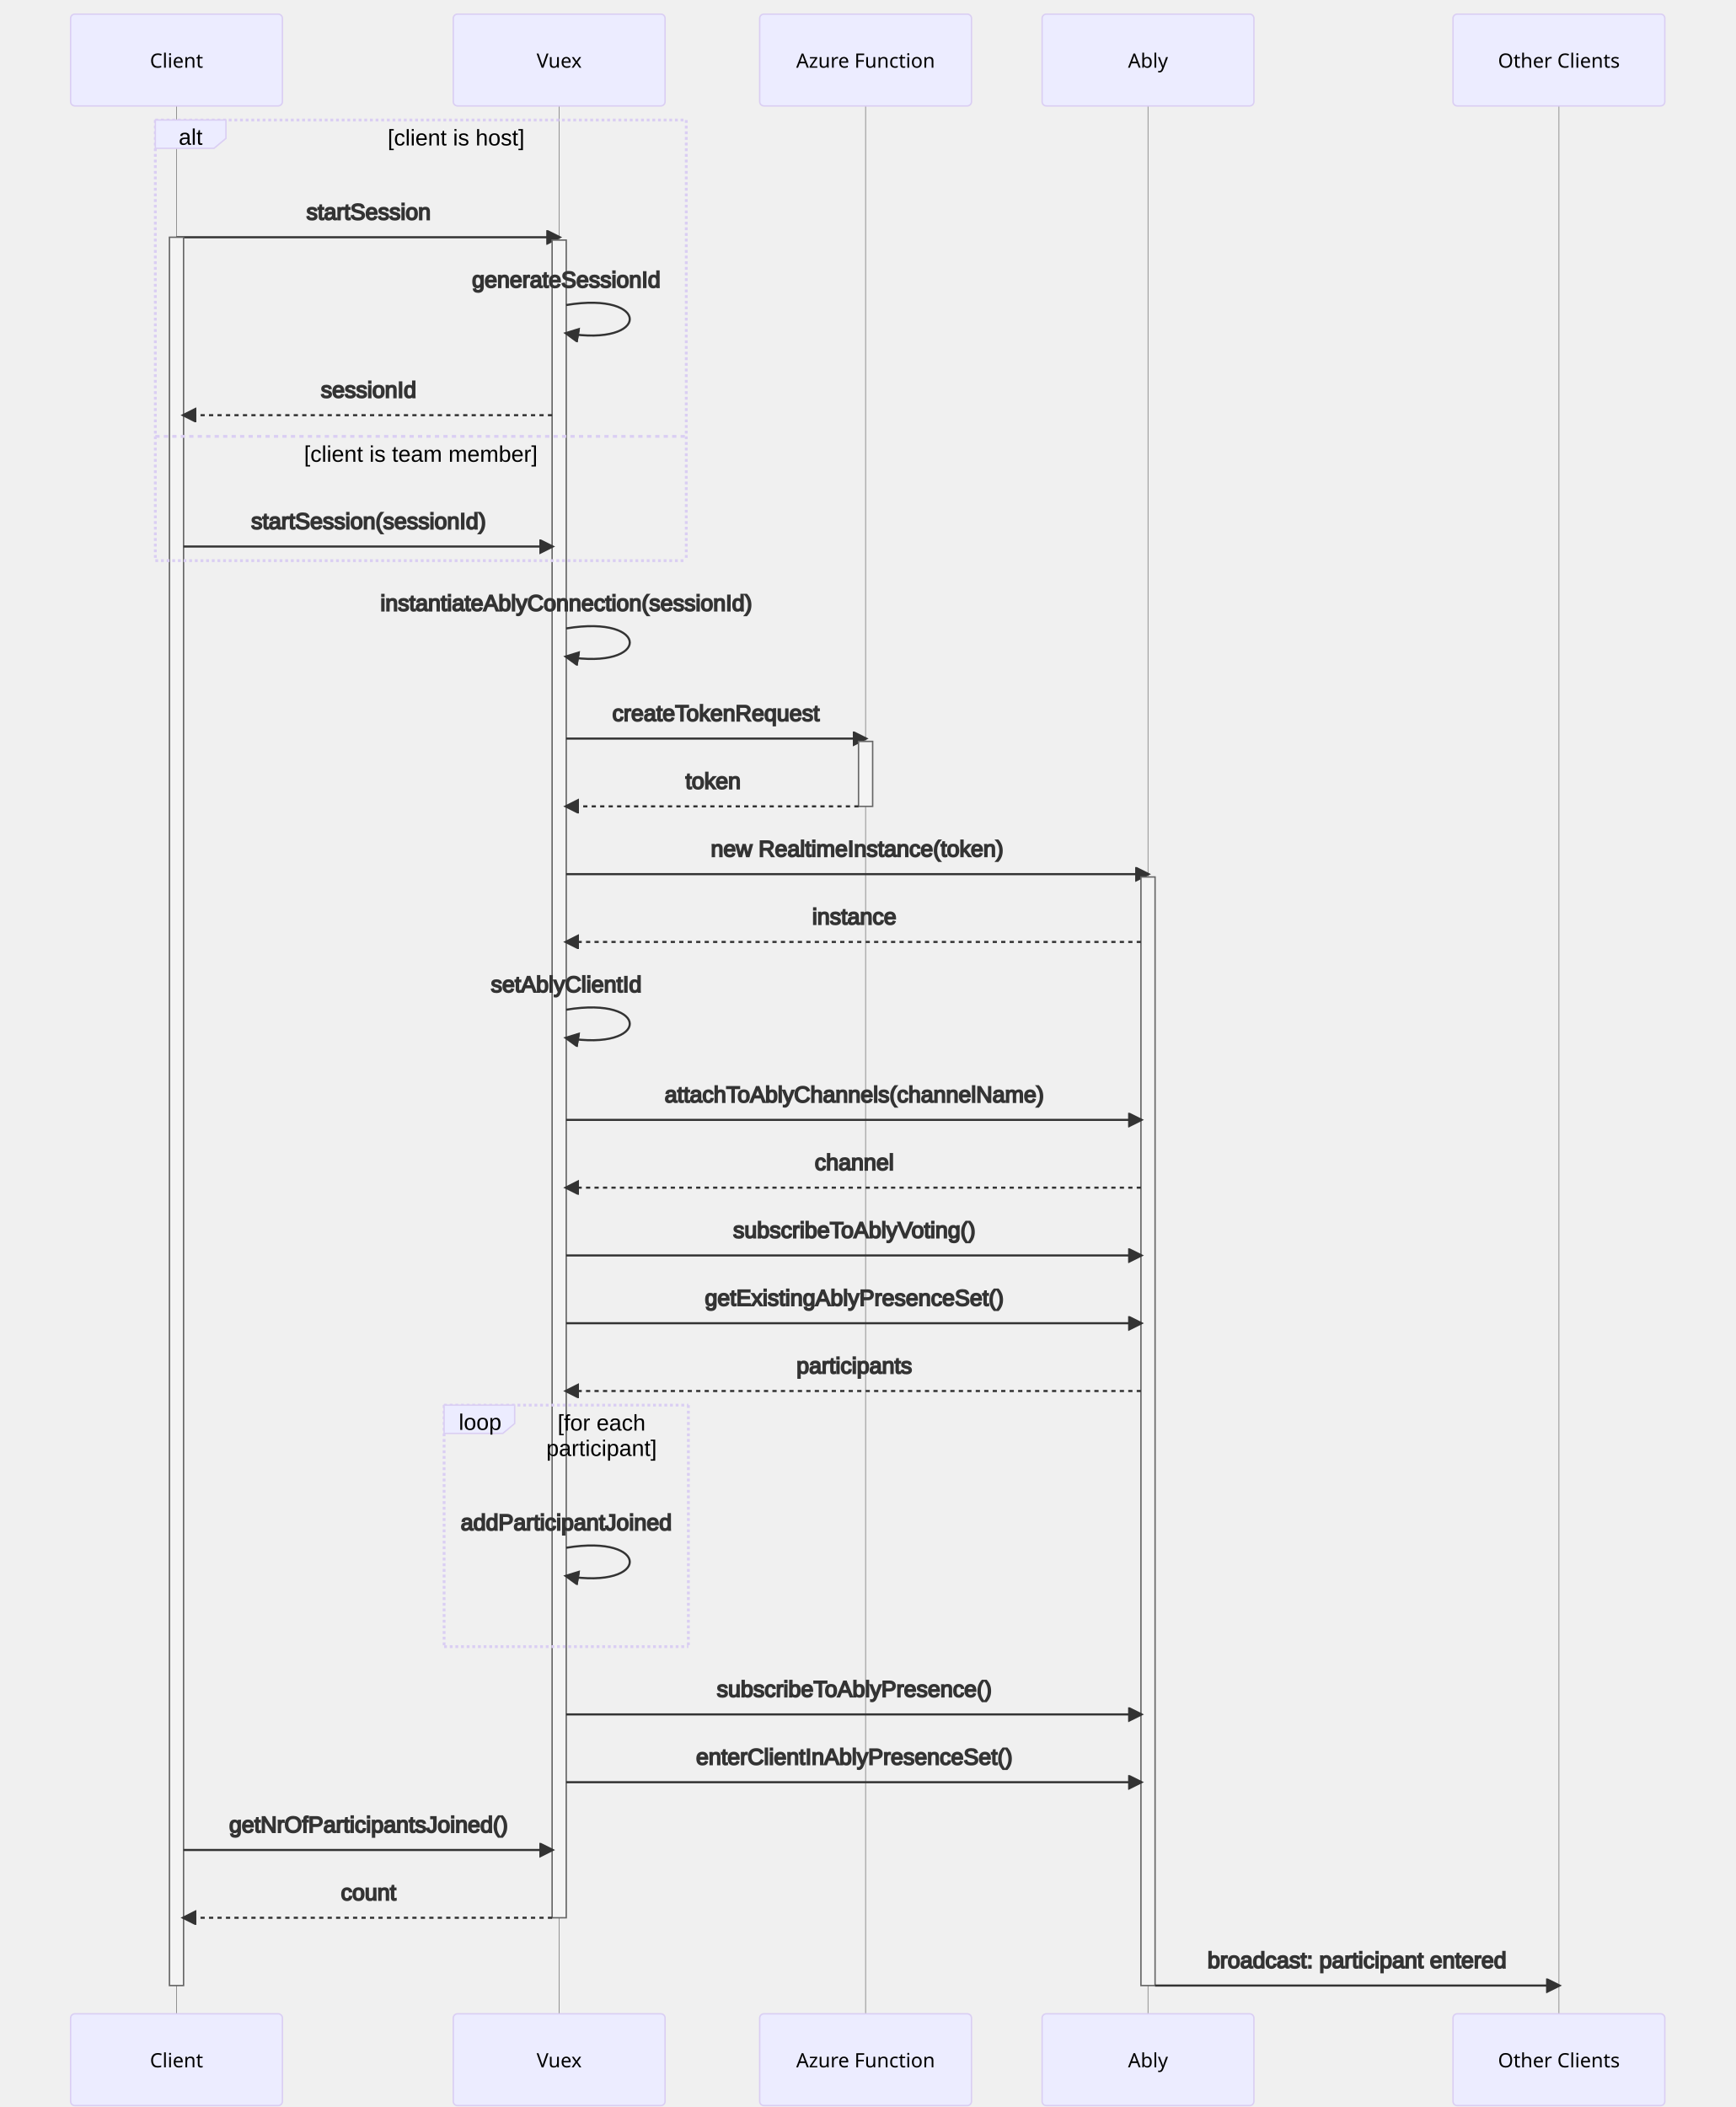
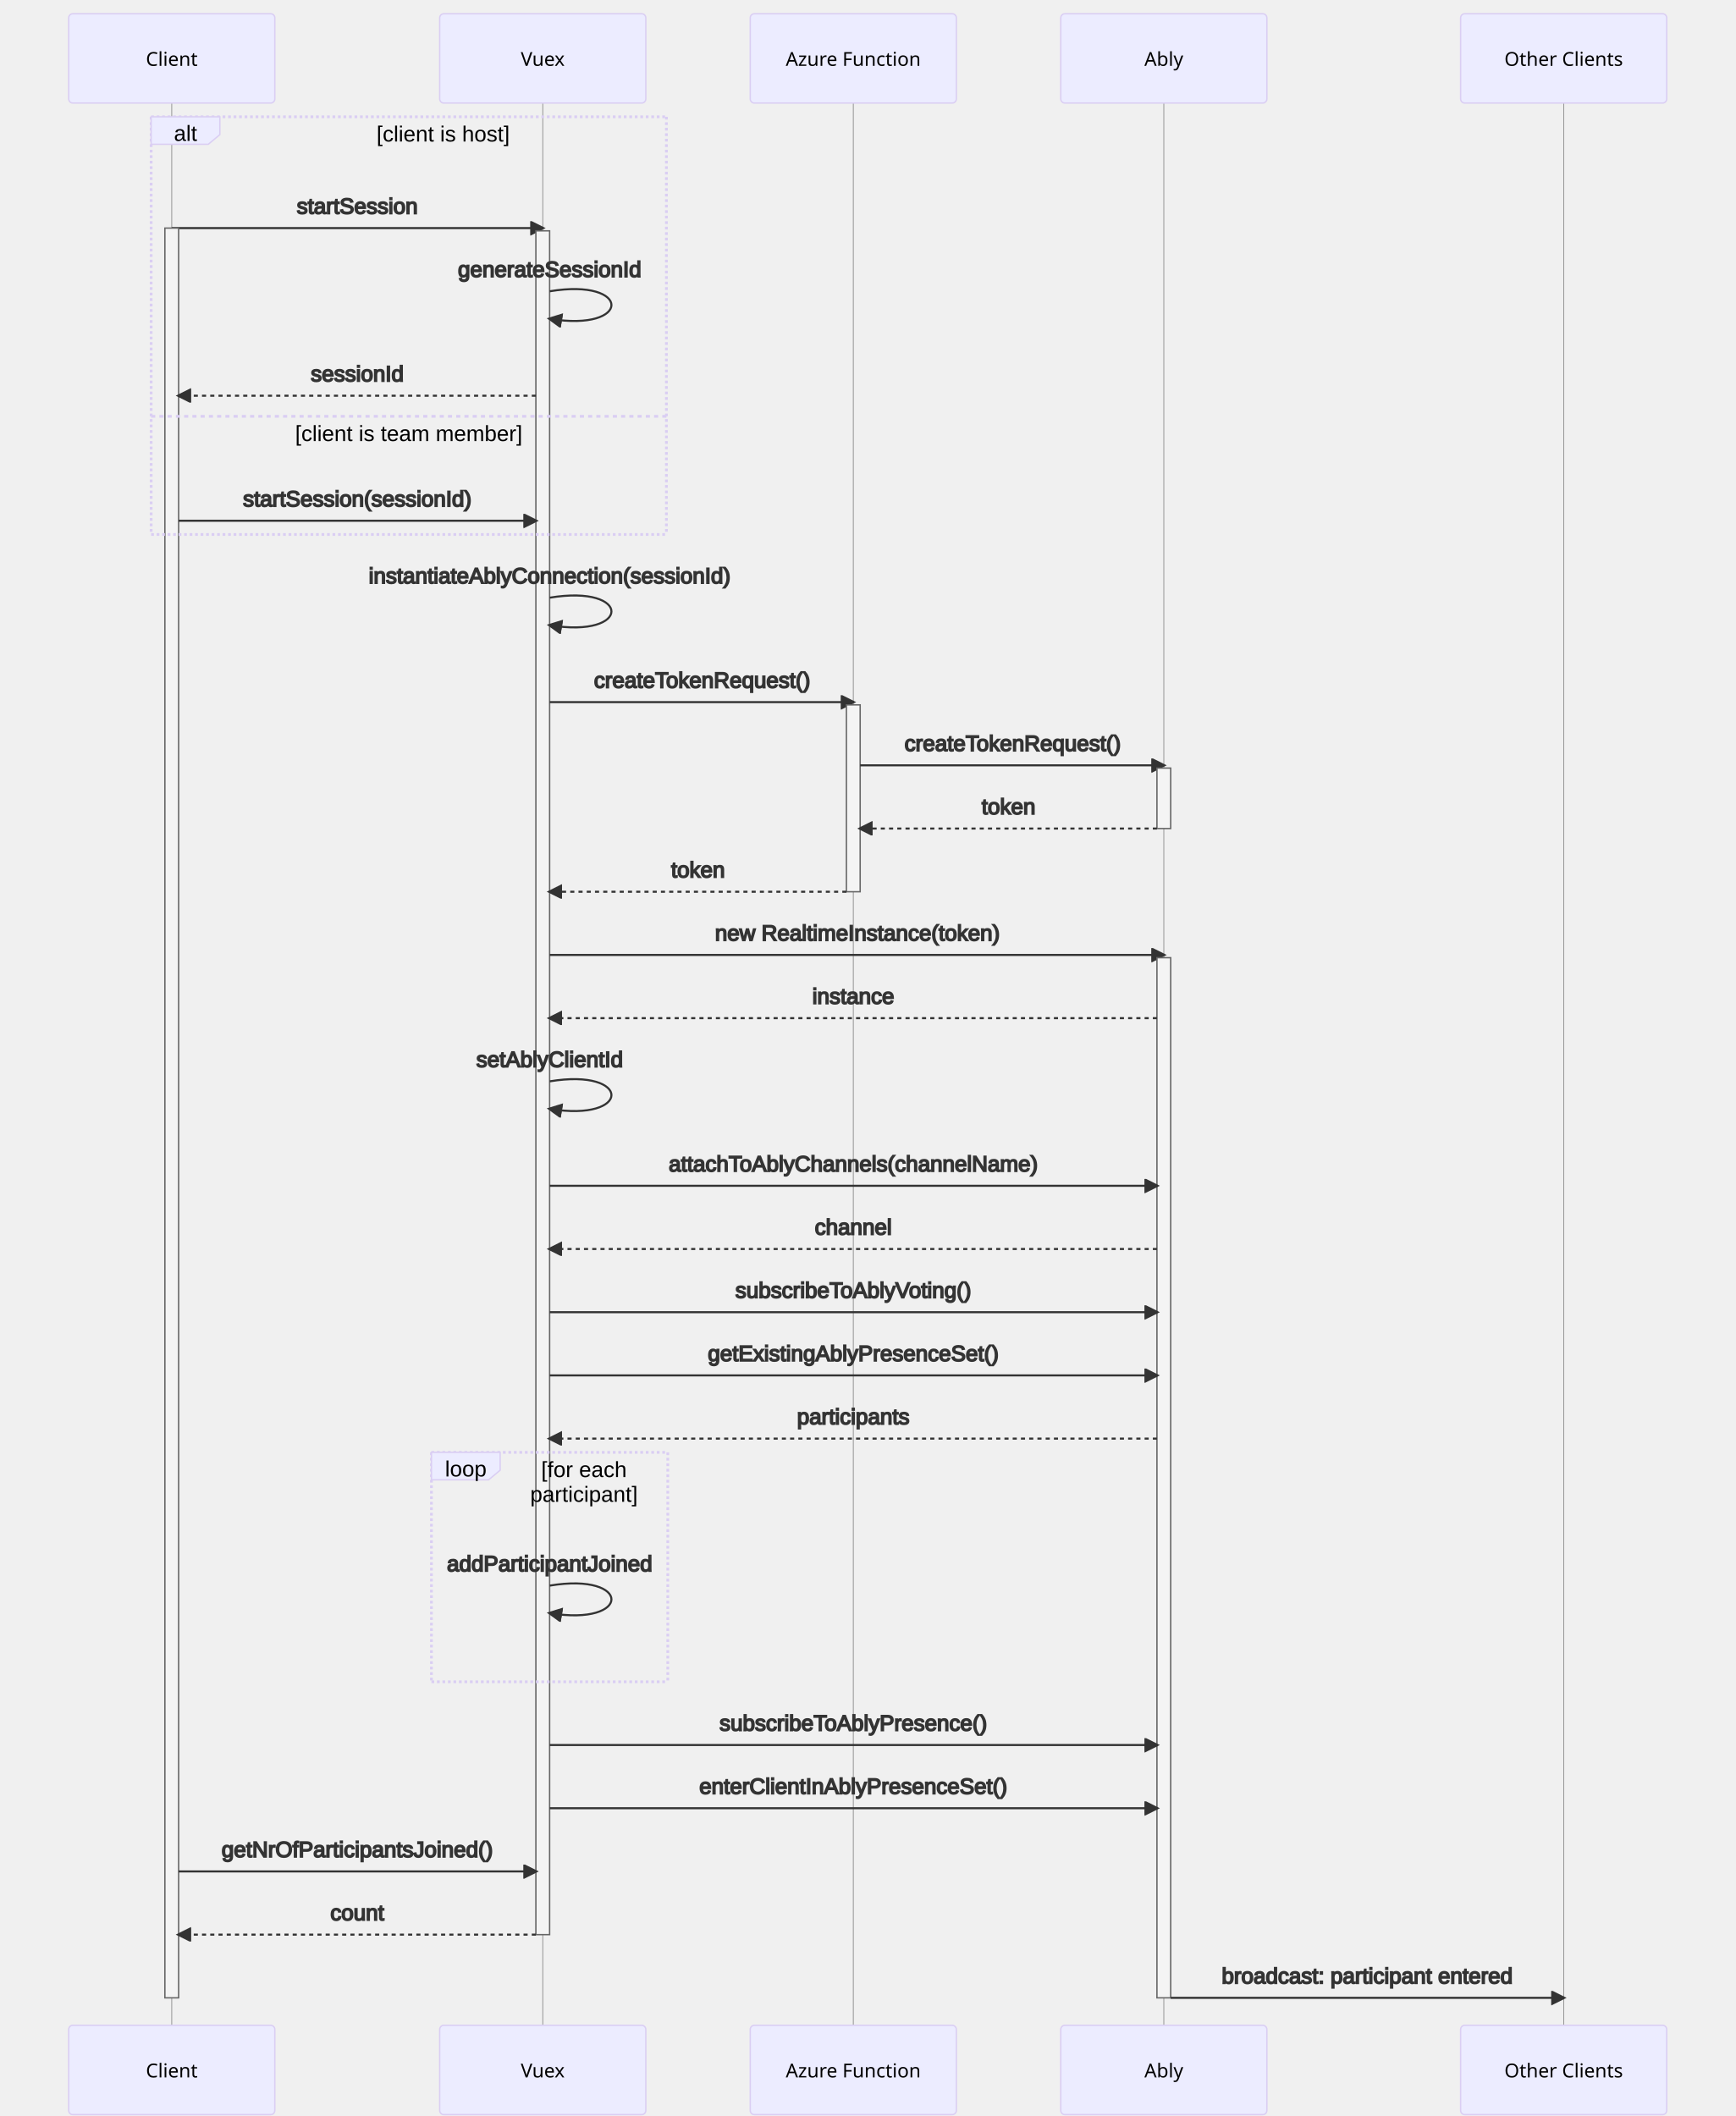
- <svg xmlns="http://www.w3.org/2000/svg" id="mermaid-1640102142753" width="100%" height="1492" style="max-width: 1229px;" viewBox="-50 -10 1229 1492">
-   <style>#mermaid-1640102142753 {font-family:"trebuchet ms",verdana,arial,sans-serif;font-size:16px;fill:#333;}#mermaid-1640102142753 .error-icon{fill:#552222;}#mermaid-1640102142753 .error-text{fill:#552222;stroke:#552222;}#mermaid-1640102142753 .edge-thickness-normal{stroke-width:2px;}#mermaid-1640102142753 .edge-thickness-thick{stroke-width:3.5px;}#mermaid-1640102142753 .edge-pattern-solid{stroke-dasharray:0;}#mermaid-1640102142753 .edge-pattern-dashed{stroke-dasharray:3;}#mermaid-1640102142753 .edge-pattern-dotted{stroke-dasharray:2;}#mermaid-1640102142753 .marker{fill:#333333;stroke:#333333;}#mermaid-1640102142753 .marker.cross{stroke:#333333;}#mermaid-1640102142753 svg{font-family:"trebuchet ms",verdana,arial,sans-serif;font-size:16px;}#mermaid-1640102142753 .actor{stroke:hsl(259.626, 59.777%, 87.902%);fill:#ECECFF;}#mermaid-1640102142753 text.actor&gt;tspan{fill:black;stroke:none;}#mermaid-1640102142753 .actor-line{stroke:grey;}#mermaid-1640102142753 .messageLine0{stroke-width:1.5;stroke-dasharray:none;stroke:#333;}#mermaid-1640102142753 .messageLine1{stroke-width:1.5;stroke-dasharray:2,2;stroke:#333;}#mermaid-1640102142753 #arrowhead path{fill:#333;stroke:#333;}#mermaid-1640102142753 .sequenceNumber{fill:white;}#mermaid-1640102142753 #sequencenumber{fill:#333;}#mermaid-1640102142753 #crosshead path{fill:#333;stroke:#333;}#mermaid-1640102142753 .messageText{fill:#333;stroke:#333;}#mermaid-1640102142753 .labelBox{stroke:hsl(259.626, 59.777%, 87.902%);fill:#ECECFF;}#mermaid-1640102142753 .labelText,#mermaid-1640102142753 .labelText&gt;tspan{fill:black;stroke:none;}#mermaid-1640102142753 .loopText,#mermaid-1640102142753 .loopText&gt;tspan{fill:black;stroke:none;}#mermaid-1640102142753 .loopLine{stroke-width:2px;stroke-dasharray:2,2;stroke:hsl(259.626, 59.777%, 87.902%);fill:hsl(259.626, 59.777%, 87.902%);}#mermaid-1640102142753 .note{stroke:#aaaa33;fill:#fff5ad;}#mermaid-1640102142753 .noteText,#mermaid-1640102142753 .noteText&gt;tspan{fill:black;stroke:none;}#mermaid-1640102142753 .activation0{fill:#f4f4f4;stroke:#666;}#mermaid-1640102142753 .activation1{fill:#f4f4f4;stroke:#666;}#mermaid-1640102142753 .activation2{fill:#f4f4f4;stroke:#666;}#mermaid-1640102142753 :root{--mermaid-font-family:"trebuchet ms",verdana,arial,sans-serif;}</style>
+ <svg xmlns="http://www.w3.org/2000/svg" id="mermaid-1640187846877" width="100%" height="1540" style="max-width: 1263px;" viewBox="-50 -10 1263 1540">
+   <style>#mermaid-1640187846877 {font-family:"trebuchet ms",verdana,arial,sans-serif;font-size:16px;fill:#333;}#mermaid-1640187846877 .error-icon{fill:#552222;}#mermaid-1640187846877 .error-text{fill:#552222;stroke:#552222;}#mermaid-1640187846877 .edge-thickness-normal{stroke-width:2px;}#mermaid-1640187846877 .edge-thickness-thick{stroke-width:3.5px;}#mermaid-1640187846877 .edge-pattern-solid{stroke-dasharray:0;}#mermaid-1640187846877 .edge-pattern-dashed{stroke-dasharray:3;}#mermaid-1640187846877 .edge-pattern-dotted{stroke-dasharray:2;}#mermaid-1640187846877 .marker{fill:#333333;stroke:#333333;}#mermaid-1640187846877 .marker.cross{stroke:#333333;}#mermaid-1640187846877 svg{font-family:"trebuchet ms",verdana,arial,sans-serif;font-size:16px;}#mermaid-1640187846877 .actor{stroke:hsl(259.626, 59.777%, 87.902%);fill:#ECECFF;}#mermaid-1640187846877 text.actor&gt;tspan{fill:black;stroke:none;}#mermaid-1640187846877 .actor-line{stroke:grey;}#mermaid-1640187846877 .messageLine0{stroke-width:1.5;stroke-dasharray:none;stroke:#333;}#mermaid-1640187846877 .messageLine1{stroke-width:1.5;stroke-dasharray:2,2;stroke:#333;}#mermaid-1640187846877 #arrowhead path{fill:#333;stroke:#333;}#mermaid-1640187846877 .sequenceNumber{fill:white;}#mermaid-1640187846877 #sequencenumber{fill:#333;}#mermaid-1640187846877 #crosshead path{fill:#333;stroke:#333;}#mermaid-1640187846877 .messageText{fill:#333;stroke:#333;}#mermaid-1640187846877 .labelBox{stroke:hsl(259.626, 59.777%, 87.902%);fill:#ECECFF;}#mermaid-1640187846877 .labelText,#mermaid-1640187846877 .labelText&gt;tspan{fill:black;stroke:none;}#mermaid-1640187846877 .loopText,#mermaid-1640187846877 .loopText&gt;tspan{fill:black;stroke:none;}#mermaid-1640187846877 .loopLine{stroke-width:2px;stroke-dasharray:2,2;stroke:hsl(259.626, 59.777%, 87.902%);fill:hsl(259.626, 59.777%, 87.902%);}#mermaid-1640187846877 .note{stroke:#aaaa33;fill:#fff5ad;}#mermaid-1640187846877 .noteText,#mermaid-1640187846877 .noteText&gt;tspan{fill:black;stroke:none;}#mermaid-1640187846877 .activation0{fill:#f4f4f4;stroke:#666;}#mermaid-1640187846877 .activation1{fill:#f4f4f4;stroke:#666;}#mermaid-1640187846877 .activation2{fill:#f4f4f4;stroke:#666;}#mermaid-1640187846877 :root{--mermaid-font-family:"trebuchet ms",verdana,arial,sans-serif;}</style>
  <g />
  <g>
-     <line id="actor319" x1="75" y1="5" x2="75" y2="1481" class="actor-line" stroke-width="0.5px" stroke="#999" />
+     <line id="actor10" x1="75" y1="5" x2="75" y2="1529" class="actor-line" stroke-width="0.5px" stroke="#999" />
    <rect x="0" y="0" fill="#eaeaea" stroke="#666" width="150" height="65" rx="3" ry="3" class="actor" />
    <text x="75" y="32.5" dominant-baseline="central" alignment-baseline="central" class="actor" style="text-anchor: middle; font-size: 14px; font-weight: 400; font-family: Open-Sans, sans-serif;">
      <tspan x="75" dy="0">Client</tspan>
    </text>
  </g>
  <g>
-     <line id="actor320" x1="346" y1="5" x2="346" y2="1481" class="actor-line" stroke-width="0.5px" stroke="#999" />
-     <rect x="271" y="0" fill="#eaeaea" stroke="#666" width="150" height="65" rx="3" ry="3" class="actor" />
-     <text x="346" y="32.5" dominant-baseline="central" alignment-baseline="central" class="actor" style="text-anchor: middle; font-size: 14px; font-weight: 400; font-family: Open-Sans, sans-serif;">
-       <tspan x="346" dy="0">Vuex</tspan>
+     <line id="actor11" x1="345" y1="5" x2="345" y2="1529" class="actor-line" stroke-width="0.5px" stroke="#999" />
+     <rect x="270" y="0" fill="#eaeaea" stroke="#666" width="150" height="65" rx="3" ry="3" class="actor" />
+     <text x="345" y="32.5" dominant-baseline="central" alignment-baseline="central" class="actor" style="text-anchor: middle; font-size: 14px; font-weight: 400; font-family: Open-Sans, sans-serif;">
+       <tspan x="345" dy="0">Vuex</tspan>
    </text>
  </g>
  <g>
-     <line id="actor321" x1="563" y1="5" x2="563" y2="1481" class="actor-line" stroke-width="0.5px" stroke="#999" />
-     <rect x="488" y="0" fill="#eaeaea" stroke="#666" width="150" height="65" rx="3" ry="3" class="actor" />
-     <text x="563" y="32.5" dominant-baseline="central" alignment-baseline="central" class="actor" style="text-anchor: middle; font-size: 14px; font-weight: 400; font-family: Open-Sans, sans-serif;">
-       <tspan x="563" dy="0">Azure Function</tspan>
+     <line id="actor12" x1="571" y1="5" x2="571" y2="1529" class="actor-line" stroke-width="0.5px" stroke="#999" />
+     <rect x="496" y="0" fill="#eaeaea" stroke="#666" width="150" height="65" rx="3" ry="3" class="actor" />
+     <text x="571" y="32.5" dominant-baseline="central" alignment-baseline="central" class="actor" style="text-anchor: middle; font-size: 14px; font-weight: 400; font-family: Open-Sans, sans-serif;">
+       <tspan x="571" dy="0">Azure Function</tspan>
    </text>
  </g>
  <g>
-     <line id="actor322" x1="763" y1="5" x2="763" y2="1481" class="actor-line" stroke-width="0.5px" stroke="#999" />
-     <rect x="688" y="0" fill="#eaeaea" stroke="#666" width="150" height="65" rx="3" ry="3" class="actor" />
-     <text x="763" y="32.5" dominant-baseline="central" alignment-baseline="central" class="actor" style="text-anchor: middle; font-size: 14px; font-weight: 400; font-family: Open-Sans, sans-serif;">
-       <tspan x="763" dy="0">Ably</tspan>
+     <line id="actor13" x1="797" y1="5" x2="797" y2="1529" class="actor-line" stroke-width="0.5px" stroke="#999" />
+     <rect x="722" y="0" fill="#eaeaea" stroke="#666" width="150" height="65" rx="3" ry="3" class="actor" />
+     <text x="797" y="32.5" dominant-baseline="central" alignment-baseline="central" class="actor" style="text-anchor: middle; font-size: 14px; font-weight: 400; font-family: Open-Sans, sans-serif;">
+       <tspan x="797" dy="0">Ably</tspan>
    </text>
  </g>
  <g>
-     <line id="actor323" x1="1054" y1="5" x2="1054" y2="1481" class="actor-line" stroke-width="0.5px" stroke="#999" />
-     <rect x="979" y="0" fill="#eaeaea" stroke="#666" width="150" height="65" rx="3" ry="3" class="actor" />
-     <text x="1054" y="32.5" dominant-baseline="central" alignment-baseline="central" class="actor" style="text-anchor: middle; font-size: 14px; font-weight: 400; font-family: Open-Sans, sans-serif;">
-       <tspan x="1054" dy="0">Other Clients</tspan>
+     <line id="actor14" x1="1088" y1="5" x2="1088" y2="1529" class="actor-line" stroke-width="0.5px" stroke="#999" />
+     <rect x="1013" y="0" fill="#eaeaea" stroke="#666" width="150" height="65" rx="3" ry="3" class="actor" />
+     <text x="1088" y="32.5" dominant-baseline="central" alignment-baseline="central" class="actor" style="text-anchor: middle; font-size: 14px; font-weight: 400; font-family: Open-Sans, sans-serif;">
+       <tspan x="1088" dy="0">Other Clients</tspan>
    </text>
  </g>
  <defs>
    <marker id="arrowhead" refX="9" refY="5" markerUnits="userSpaceOnUse" markerWidth="12" markerHeight="12" orient="auto">
      <path d="M 0 0 L 10 5 L 0 10 z" />
    </marker>
  </defs>
  <defs>
    <marker id="crosshead" markerWidth="15" markerHeight="8" orient="auto" refX="16" refY="4">
      <path fill="black" stroke="#000000" stroke-width="1px" d="M 9,2 V 6 L16,4 Z" style="stroke-dasharray: 0, 0;" />
      <path fill="none" stroke="#000000" stroke-width="1px" d="M 0,1 L 6,7 M 6,1 L 0,7" style="stroke-dasharray: 0, 0;" />
    </marker>
  </defs>
  <defs>
    <marker id="filled-head" refX="18" refY="7" markerWidth="20" markerHeight="28" orient="auto">
      <path d="M 18,7 L9,13 L14,7 L9,1 Z" />
    </marker>
  </defs>
  <defs>
    <marker id="sequencenumber" refX="15" refY="15" markerWidth="60" markerHeight="40" orient="auto">
      <circle cx="15" cy="15" r="6" />
    </marker>
  </defs>
-   <text x="211" y="125" text-anchor="middle" dominant-baseline="middle" alignment-baseline="middle" class="messageText" dy="1em" style="font-family: &quot;trebuchet ms&quot;, verdana, arial, sans-serif; font-size: 16px; font-weight: 400;">startSession</text>
-   <line x1="75" y1="158" x2="346" y2="158" class="messageLine0" stroke-width="2" stroke="none" marker-end="url(#arrowhead)" style="fill: none;" />
+   <text x="210" y="125" text-anchor="middle" dominant-baseline="middle" alignment-baseline="middle" class="messageText" dy="1em" style="font-family: &quot;trebuchet ms&quot;, verdana, arial, sans-serif; font-size: 16px; font-weight: 400;">startSession</text>
+   <line x1="75" y1="156" x2="345" y2="156" class="messageLine0" stroke-width="2" stroke="none" marker-end="url(#arrowhead)" style="fill: none;" />
  <g>
-     <rect x="70" y="158" fill="#EDF2AE" stroke="#666" width="10" height="1238" rx="0" ry="0" class="activation0" />
+     <rect x="70" y="156" fill="#EDF2AE" stroke="#666" width="10" height="1288" rx="0" ry="0" class="activation0" />
  </g>
  <g>
-     <rect x="341" y="160" fill="#EDF2AE" stroke="#666" width="10" height="1188" rx="0" ry="0" class="activation0" />
+     <rect x="340" y="158" fill="#EDF2AE" stroke="#666" width="10" height="1240" rx="0" ry="0" class="activation0" />
  </g>
-   <text x="351" y="173" text-anchor="middle" dominant-baseline="middle" alignment-baseline="middle" class="messageText" dy="1em" style="font-family: &quot;trebuchet ms&quot;, verdana, arial, sans-serif; font-size: 16px; font-weight: 400;">generateSessionId</text>
-   <path d="M 351,206 C 411,196 411,236 351,226" class="messageLine0" stroke-width="2" stroke="none" marker-end="url(#arrowhead)" style="fill: none;" />
-   <text x="211" y="251" text-anchor="middle" dominant-baseline="middle" alignment-baseline="middle" class="messageText" dy="1em" style="font-family: &quot;trebuchet ms&quot;, verdana, arial, sans-serif; font-size: 16px; font-weight: 400;">sessionId</text>
-   <line x1="341" y1="284" x2="80" y2="284" class="messageLine1" stroke-width="2" stroke="none" marker-end="url(#arrowhead)" style="stroke-dasharray: 3, 3; fill: none;" />
-   <text x="211" y="344" text-anchor="middle" dominant-baseline="middle" alignment-baseline="middle" class="messageText" dy="1em" style="font-family: &quot;trebuchet ms&quot;, verdana, arial, sans-serif; font-size: 16px; font-weight: 400;">startSession(sessionId)</text>
-   <line x1="80" y1="377" x2="341" y2="377" class="messageLine0" stroke-width="2" stroke="none" marker-end="url(#arrowhead)" style="fill: none;" />
+   <text x="350" y="171" text-anchor="middle" dominant-baseline="middle" alignment-baseline="middle" class="messageText" dy="1em" style="font-family: &quot;trebuchet ms&quot;, verdana, arial, sans-serif; font-size: 16px; font-weight: 400;">generateSessionId</text>
+   <path d="M 350,202 C 410,192 410,232 350,222" class="messageLine0" stroke-width="2" stroke="none" marker-end="url(#arrowhead)" style="fill: none;" />
+   <text x="210" y="247" text-anchor="middle" dominant-baseline="middle" alignment-baseline="middle" class="messageText" dy="1em" style="font-family: &quot;trebuchet ms&quot;, verdana, arial, sans-serif; font-size: 16px; font-weight: 400;">sessionId</text>
+   <line x1="340" y1="278" x2="80" y2="278" class="messageLine1" stroke-width="2" stroke="none" marker-end="url(#arrowhead)" style="stroke-dasharray: 3, 3; fill: none;" />
+   <text x="210" y="338" text-anchor="middle" dominant-baseline="middle" alignment-baseline="middle" class="messageText" dy="1em" style="font-family: &quot;trebuchet ms&quot;, verdana, arial, sans-serif; font-size: 16px; font-weight: 400;">startSession(sessionId)</text>
+   <line x1="80" y1="369" x2="340" y2="369" class="messageLine0" stroke-width="2" stroke="none" marker-end="url(#arrowhead)" style="fill: none;" />
  <g>
-     <line x1="60" y1="75" x2="436" y2="75" class="loopLine" />
-     <line x1="436" y1="75" x2="436" y2="387" class="loopLine" />
-     <line x1="60" y1="387" x2="436" y2="387" class="loopLine" />
-     <line x1="60" y1="75" x2="60" y2="387" class="loopLine" />
-     <line x1="60" y1="299" x2="436" y2="299" class="loopLine" style="stroke-dasharray: 3, 3;" />
+     <line x1="60" y1="75" x2="435" y2="75" class="loopLine" />
+     <line x1="435" y1="75" x2="435" y2="379" class="loopLine" />
+     <line x1="60" y1="379" x2="435" y2="379" class="loopLine" />
+     <line x1="60" y1="75" x2="60" y2="379" class="loopLine" />
+     <line x1="60" y1="293" x2="435" y2="293" class="loopLine" style="stroke-dasharray: 3, 3;" />
    <polygon points="60,75 110,75 110,88 101.6,95 60,95" class="labelBox" />
    <text x="85" y="88" text-anchor="middle" dominant-baseline="middle" alignment-baseline="middle" class="labelText" style="font-family: &quot;trebuchet ms&quot;, verdana, arial, sans-serif; font-size: 16px; font-weight: 400;">alt</text>
-     <text x="273" y="93" text-anchor="middle" class="loopText" style="font-family: &quot;trebuchet ms&quot;, verdana, arial, sans-serif; font-size: 16px; font-weight: 400;">
-       <tspan x="273">[client is host]</tspan>
+     <text x="272.5" y="93" text-anchor="middle" class="loopText" style="font-family: &quot;trebuchet ms&quot;, verdana, arial, sans-serif; font-size: 16px; font-weight: 400;">
+       <tspan x="272.5">[client is host]</tspan>
    </text>
-     <text x="248" y="317" text-anchor="middle" class="loopText" style="font-family: &quot;trebuchet ms&quot;, verdana, arial, sans-serif; font-size: 16px; font-weight: 400;">[client is team member]</text>
+     <text x="247.5" y="311" text-anchor="middle" class="loopText" style="font-family: &quot;trebuchet ms&quot;, verdana, arial, sans-serif; font-size: 16px; font-weight: 400;">[client is team member]</text>
  </g>
-   <text x="351" y="402" text-anchor="middle" dominant-baseline="middle" alignment-baseline="middle" class="messageText" dy="1em" style="font-family: &quot;trebuchet ms&quot;, verdana, arial, sans-serif; font-size: 16px; font-weight: 400;">instantiateAblyConnection(sessionId)</text>
-   <path d="M 351,435 C 411,425 411,465 351,455" class="messageLine0" stroke-width="2" stroke="none" marker-end="url(#arrowhead)" style="fill: none;" />
-   <text x="457" y="480" text-anchor="middle" dominant-baseline="middle" alignment-baseline="middle" class="messageText" dy="1em" style="font-family: &quot;trebuchet ms&quot;, verdana, arial, sans-serif; font-size: 16px; font-weight: 400;">createTokenRequest</text>
-   <line x1="351" y1="513" x2="563" y2="513" class="messageLine0" stroke-width="2" stroke="none" marker-end="url(#arrowhead)" style="fill: none;" />
+   <text x="350" y="394" text-anchor="middle" dominant-baseline="middle" alignment-baseline="middle" class="messageText" dy="1em" style="font-family: &quot;trebuchet ms&quot;, verdana, arial, sans-serif; font-size: 16px; font-weight: 400;">instantiateAblyConnection(sessionId)</text>
+   <path d="M 350,425 C 410,415 410,455 350,445" class="messageLine0" stroke-width="2" stroke="none" marker-end="url(#arrowhead)" style="fill: none;" />
+   <text x="461" y="470" text-anchor="middle" dominant-baseline="middle" alignment-baseline="middle" class="messageText" dy="1em" style="font-family: &quot;trebuchet ms&quot;, verdana, arial, sans-serif; font-size: 16px; font-weight: 400;">createTokenRequest()</text>
+   <line x1="350" y1="501" x2="571" y2="501" class="messageLine0" stroke-width="2" stroke="none" marker-end="url(#arrowhead)" style="fill: none;" />
  <g>
-     <rect x="558" y="515" fill="#EDF2AE" stroke="#666" width="10" height="46" rx="0" ry="0" class="activation0" />
+     <rect x="566" y="503" fill="#EDF2AE" stroke="#666" width="10" height="136" rx="0" ry="0" class="activation0" />
  </g>
-   <text x="455" y="528" text-anchor="middle" dominant-baseline="middle" alignment-baseline="middle" class="messageText" dy="1em" style="font-family: &quot;trebuchet ms&quot;, verdana, arial, sans-serif; font-size: 16px; font-weight: 400;">token</text>
-   <line x1="558" y1="561" x2="351" y2="561" class="messageLine1" stroke-width="2" stroke="none" marker-end="url(#arrowhead)" style="stroke-dasharray: 3, 3; fill: none;" />
-   <text x="557" y="576" text-anchor="middle" dominant-baseline="middle" alignment-baseline="middle" class="messageText" dy="1em" style="font-family: &quot;trebuchet ms&quot;, verdana, arial, sans-serif; font-size: 16px; font-weight: 400;">new RealtimeInstance(token)</text>
-   <line x1="351" y1="609" x2="763" y2="609" class="messageLine0" stroke-width="2" stroke="none" marker-end="url(#arrowhead)" style="fill: none;" />
+   <text x="687" y="516" text-anchor="middle" dominant-baseline="middle" alignment-baseline="middle" class="messageText" dy="1em" style="font-family: &quot;trebuchet ms&quot;, verdana, arial, sans-serif; font-size: 16px; font-weight: 400;">createTokenRequest()</text>
+   <line x1="576" y1="547" x2="797" y2="547" class="messageLine0" stroke-width="2" stroke="none" marker-end="url(#arrowhead)" style="fill: none;" />
  <g>
-     <rect x="758" y="611" fill="#EDF2AE" stroke="#666" width="10" height="785" rx="0" ry="0" class="activation0" />
+     <rect x="792" y="549" fill="#EDF2AE" stroke="#666" width="10" height="44" rx="0" ry="0" class="activation0" />
  </g>
-   <text x="555" y="624" text-anchor="middle" dominant-baseline="middle" alignment-baseline="middle" class="messageText" dy="1em" style="font-family: &quot;trebuchet ms&quot;, verdana, arial, sans-serif; font-size: 16px; font-weight: 400;">instance</text>
-   <line x1="758" y1="657" x2="351" y2="657" class="messageLine1" stroke-width="2" stroke="none" marker-end="url(#arrowhead)" style="stroke-dasharray: 3, 3; fill: none;" />
-   <text x="351" y="672" text-anchor="middle" dominant-baseline="middle" alignment-baseline="middle" class="messageText" dy="1em" style="font-family: &quot;trebuchet ms&quot;, verdana, arial, sans-serif; font-size: 16px; font-weight: 400;">setAblyClientId</text>
-   <path d="M 351,705 C 411,695 411,735 351,725" class="messageLine0" stroke-width="2" stroke="none" marker-end="url(#arrowhead)" style="fill: none;" />
-   <text x="555" y="750" text-anchor="middle" dominant-baseline="middle" alignment-baseline="middle" class="messageText" dy="1em" style="font-family: &quot;trebuchet ms&quot;, verdana, arial, sans-serif; font-size: 16px; font-weight: 400;">attachToAblyChannels(channelName)</text>
-   <line x1="351" y1="783" x2="758" y2="783" class="messageLine0" stroke-width="2" stroke="none" marker-end="url(#arrowhead)" style="fill: none;" />
-   <text x="555" y="798" text-anchor="middle" dominant-baseline="middle" alignment-baseline="middle" class="messageText" dy="1em" style="font-family: &quot;trebuchet ms&quot;, verdana, arial, sans-serif; font-size: 16px; font-weight: 400;">channel</text>
-   <line x1="758" y1="831" x2="351" y2="831" class="messageLine1" stroke-width="2" stroke="none" marker-end="url(#arrowhead)" style="stroke-dasharray: 3, 3; fill: none;" />
-   <text x="555" y="846" text-anchor="middle" dominant-baseline="middle" alignment-baseline="middle" class="messageText" dy="1em" style="font-family: &quot;trebuchet ms&quot;, verdana, arial, sans-serif; font-size: 16px; font-weight: 400;">subscribeToAblyVoting()</text>
-   <line x1="351" y1="879" x2="758" y2="879" class="messageLine0" stroke-width="2" stroke="none" marker-end="url(#arrowhead)" style="fill: none;" />
-   <text x="555" y="894" text-anchor="middle" dominant-baseline="middle" alignment-baseline="middle" class="messageText" dy="1em" style="font-family: &quot;trebuchet ms&quot;, verdana, arial, sans-serif; font-size: 16px; font-weight: 400;">getExistingAblyPresenceSet()</text>
-   <line x1="351" y1="927" x2="758" y2="927" class="messageLine0" stroke-width="2" stroke="none" marker-end="url(#arrowhead)" style="fill: none;" />
-   <text x="555" y="942" text-anchor="middle" dominant-baseline="middle" alignment-baseline="middle" class="messageText" dy="1em" style="font-family: &quot;trebuchet ms&quot;, verdana, arial, sans-serif; font-size: 16px; font-weight: 400;">participants</text>
-   <line x1="758" y1="975" x2="351" y2="975" class="messageLine1" stroke-width="2" stroke="none" marker-end="url(#arrowhead)" style="stroke-dasharray: 3, 3; fill: none;" />
-   <text x="351" y="1053" text-anchor="middle" dominant-baseline="middle" alignment-baseline="middle" class="messageText" dy="1em" style="font-family: &quot;trebuchet ms&quot;, verdana, arial, sans-serif; font-size: 16px; font-weight: 400;">addParticipantJoined</text>
-   <path d="M 351,1086 C 411,1076 411,1116 351,1106" class="messageLine0" stroke-width="2" stroke="none" marker-end="url(#arrowhead)" style="fill: none;" />
+   <text x="684" y="562" text-anchor="middle" dominant-baseline="middle" alignment-baseline="middle" class="messageText" dy="1em" style="font-family: &quot;trebuchet ms&quot;, verdana, arial, sans-serif; font-size: 16px; font-weight: 400;">token</text>
+   <line x1="792" y1="593" x2="576" y2="593" class="messageLine1" stroke-width="2" stroke="none" marker-end="url(#arrowhead)" style="stroke-dasharray: 3, 3; fill: none;" />
+   <text x="458" y="608" text-anchor="middle" dominant-baseline="middle" alignment-baseline="middle" class="messageText" dy="1em" style="font-family: &quot;trebuchet ms&quot;, verdana, arial, sans-serif; font-size: 16px; font-weight: 400;">token</text>
+   <line x1="566" y1="639" x2="350" y2="639" class="messageLine1" stroke-width="2" stroke="none" marker-end="url(#arrowhead)" style="stroke-dasharray: 3, 3; fill: none;" />
+   <text x="574" y="654" text-anchor="middle" dominant-baseline="middle" alignment-baseline="middle" class="messageText" dy="1em" style="font-family: &quot;trebuchet ms&quot;, verdana, arial, sans-serif; font-size: 16px; font-weight: 400;">new RealtimeInstance(token)</text>
+   <line x1="350" y1="685" x2="797" y2="685" class="messageLine0" stroke-width="2" stroke="none" marker-end="url(#arrowhead)" style="fill: none;" />
  <g>
-     <line x1="264.5" y1="985" x2="437.5" y2="985" class="loopLine" />
-     <line x1="437.5" y1="985" x2="437.5" y2="1156" class="loopLine" />
-     <line x1="264.5" y1="1156" x2="437.5" y2="1156" class="loopLine" />
-     <line x1="264.5" y1="985" x2="264.5" y2="1156" class="loopLine" />
-     <polygon points="264.5,985 314.5,985 314.5,998 306.1,1005 264.5,1005" class="labelBox" />
-     <text x="290" y="998" text-anchor="middle" dominant-baseline="middle" alignment-baseline="middle" class="labelText" style="font-family: &quot;trebuchet ms&quot;, verdana, arial, sans-serif; font-size: 16px; font-weight: 400;">loop</text>
-     <text x="376" y="1003" text-anchor="middle" class="loopText" style="font-family: &quot;trebuchet ms&quot;, verdana, arial, sans-serif; font-size: 16px; font-weight: 400;">
-       <tspan x="376">[for each</tspan>
+     <rect x="792" y="687" fill="#EDF2AE" stroke="#666" width="10" height="757" rx="0" ry="0" class="activation0" />
+   </g>
+   <text x="571" y="700" text-anchor="middle" dominant-baseline="middle" alignment-baseline="middle" class="messageText" dy="1em" style="font-family: &quot;trebuchet ms&quot;, verdana, arial, sans-serif; font-size: 16px; font-weight: 400;">instance</text>
+   <line x1="792" y1="731" x2="350" y2="731" class="messageLine1" stroke-width="2" stroke="none" marker-end="url(#arrowhead)" style="stroke-dasharray: 3, 3; fill: none;" />
+   <text x="350" y="746" text-anchor="middle" dominant-baseline="middle" alignment-baseline="middle" class="messageText" dy="1em" style="font-family: &quot;trebuchet ms&quot;, verdana, arial, sans-serif; font-size: 16px; font-weight: 400;">setAblyClientId</text>
+   <path d="M 350,777 C 410,767 410,807 350,797" class="messageLine0" stroke-width="2" stroke="none" marker-end="url(#arrowhead)" style="fill: none;" />
+   <text x="571" y="822" text-anchor="middle" dominant-baseline="middle" alignment-baseline="middle" class="messageText" dy="1em" style="font-family: &quot;trebuchet ms&quot;, verdana, arial, sans-serif; font-size: 16px; font-weight: 400;">attachToAblyChannels(channelName)</text>
+   <line x1="350" y1="853" x2="792" y2="853" class="messageLine0" stroke-width="2" stroke="none" marker-end="url(#arrowhead)" style="fill: none;" />
+   <text x="571" y="868" text-anchor="middle" dominant-baseline="middle" alignment-baseline="middle" class="messageText" dy="1em" style="font-family: &quot;trebuchet ms&quot;, verdana, arial, sans-serif; font-size: 16px; font-weight: 400;">channel</text>
+   <line x1="792" y1="899" x2="350" y2="899" class="messageLine1" stroke-width="2" stroke="none" marker-end="url(#arrowhead)" style="stroke-dasharray: 3, 3; fill: none;" />
+   <text x="571" y="914" text-anchor="middle" dominant-baseline="middle" alignment-baseline="middle" class="messageText" dy="1em" style="font-family: &quot;trebuchet ms&quot;, verdana, arial, sans-serif; font-size: 16px; font-weight: 400;">subscribeToAblyVoting()</text>
+   <line x1="350" y1="945" x2="792" y2="945" class="messageLine0" stroke-width="2" stroke="none" marker-end="url(#arrowhead)" style="fill: none;" />
+   <text x="571" y="960" text-anchor="middle" dominant-baseline="middle" alignment-baseline="middle" class="messageText" dy="1em" style="font-family: &quot;trebuchet ms&quot;, verdana, arial, sans-serif; font-size: 16px; font-weight: 400;">getExistingAblyPresenceSet()</text>
+   <line x1="350" y1="991" x2="792" y2="991" class="messageLine0" stroke-width="2" stroke="none" marker-end="url(#arrowhead)" style="fill: none;" />
+   <text x="571" y="1006" text-anchor="middle" dominant-baseline="middle" alignment-baseline="middle" class="messageText" dy="1em" style="font-family: &quot;trebuchet ms&quot;, verdana, arial, sans-serif; font-size: 16px; font-weight: 400;">participants</text>
+   <line x1="792" y1="1037" x2="350" y2="1037" class="messageLine1" stroke-width="2" stroke="none" marker-end="url(#arrowhead)" style="stroke-dasharray: 3, 3; fill: none;" />
+   <text x="350" y="1113" text-anchor="middle" dominant-baseline="middle" alignment-baseline="middle" class="messageText" dy="1em" style="font-family: &quot;trebuchet ms&quot;, verdana, arial, sans-serif; font-size: 16px; font-weight: 400;">addParticipantJoined</text>
+   <path d="M 350,1144 C 410,1134 410,1174 350,1164" class="messageLine0" stroke-width="2" stroke="none" marker-end="url(#arrowhead)" style="fill: none;" />
+   <g>
+     <line x1="264" y1="1047" x2="436" y2="1047" class="loopLine" />
+     <line x1="436" y1="1047" x2="436" y2="1214" class="loopLine" />
+     <line x1="264" y1="1214" x2="436" y2="1214" class="loopLine" />
+     <line x1="264" y1="1047" x2="264" y2="1214" class="loopLine" />
+     <polygon points="264,1047 314,1047 314,1060 305.6,1067 264,1067" class="labelBox" />
+     <text x="289" y="1060" text-anchor="middle" dominant-baseline="middle" alignment-baseline="middle" class="labelText" style="font-family: &quot;trebuchet ms&quot;, verdana, arial, sans-serif; font-size: 16px; font-weight: 400;">loop</text>
+     <text x="375" y="1065" text-anchor="middle" class="loopText" style="font-family: &quot;trebuchet ms&quot;, verdana, arial, sans-serif; font-size: 16px; font-weight: 400;">
+       <tspan x="375">[for each</tspan>
    </text>
-     <text x="376" y="1021" text-anchor="middle" class="loopText" style="font-family: &quot;trebuchet ms&quot;, verdana, arial, sans-serif; font-size: 16px; font-weight: 400;">
-       <tspan x="376">participant]</tspan>
+     <text x="375" y="1083" text-anchor="middle" class="loopText" style="font-family: &quot;trebuchet ms&quot;, verdana, arial, sans-serif; font-size: 16px; font-weight: 400;">
+       <tspan x="375">participant]</tspan>
    </text>
  </g>
-   <text x="555" y="1171" text-anchor="middle" dominant-baseline="middle" alignment-baseline="middle" class="messageText" dy="1em" style="font-family: &quot;trebuchet ms&quot;, verdana, arial, sans-serif; font-size: 16px; font-weight: 400;">subscribeToAblyPresence()</text>
-   <line x1="351" y1="1204" x2="758" y2="1204" class="messageLine0" stroke-width="2" stroke="none" marker-end="url(#arrowhead)" style="fill: none;" />
-   <text x="555" y="1219" text-anchor="middle" dominant-baseline="middle" alignment-baseline="middle" class="messageText" dy="1em" style="font-family: &quot;trebuchet ms&quot;, verdana, arial, sans-serif; font-size: 16px; font-weight: 400;">enterClientInAblyPresenceSet()</text>
-   <line x1="351" y1="1252" x2="758" y2="1252" class="messageLine0" stroke-width="2" stroke="none" marker-end="url(#arrowhead)" style="fill: none;" />
-   <text x="211" y="1267" text-anchor="middle" dominant-baseline="middle" alignment-baseline="middle" class="messageText" dy="1em" style="font-family: &quot;trebuchet ms&quot;, verdana, arial, sans-serif; font-size: 16px; font-weight: 400;">getNrOfParticipantsJoined()</text>
-   <line x1="80" y1="1300" x2="341" y2="1300" class="messageLine0" stroke-width="2" stroke="none" marker-end="url(#arrowhead)" style="fill: none;" />
-   <text x="211" y="1315" text-anchor="middle" dominant-baseline="middle" alignment-baseline="middle" class="messageText" dy="1em" style="font-family: &quot;trebuchet ms&quot;, verdana, arial, sans-serif; font-size: 16px; font-weight: 400;">count</text>
-   <line x1="341" y1="1348" x2="80" y2="1348" class="messageLine1" stroke-width="2" stroke="none" marker-end="url(#arrowhead)" style="stroke-dasharray: 3, 3; fill: none;" />
-   <text x="911" y="1363" text-anchor="middle" dominant-baseline="middle" alignment-baseline="middle" class="messageText" dy="1em" style="font-family: &quot;trebuchet ms&quot;, verdana, arial, sans-serif; font-size: 16px; font-weight: 400;">broadcast: participant entered</text>
-   <line x1="768" y1="1396" x2="1054" y2="1396" class="messageLine0" stroke-width="2" stroke="none" marker-end="url(#arrowhead)" style="fill: none;" />
+   <text x="571" y="1229" text-anchor="middle" dominant-baseline="middle" alignment-baseline="middle" class="messageText" dy="1em" style="font-family: &quot;trebuchet ms&quot;, verdana, arial, sans-serif; font-size: 16px; font-weight: 400;">subscribeToAblyPresence()</text>
+   <line x1="350" y1="1260" x2="792" y2="1260" class="messageLine0" stroke-width="2" stroke="none" marker-end="url(#arrowhead)" style="fill: none;" />
+   <text x="571" y="1275" text-anchor="middle" dominant-baseline="middle" alignment-baseline="middle" class="messageText" dy="1em" style="font-family: &quot;trebuchet ms&quot;, verdana, arial, sans-serif; font-size: 16px; font-weight: 400;">enterClientInAblyPresenceSet()</text>
+   <line x1="350" y1="1306" x2="792" y2="1306" class="messageLine0" stroke-width="2" stroke="none" marker-end="url(#arrowhead)" style="fill: none;" />
+   <text x="210" y="1321" text-anchor="middle" dominant-baseline="middle" alignment-baseline="middle" class="messageText" dy="1em" style="font-family: &quot;trebuchet ms&quot;, verdana, arial, sans-serif; font-size: 16px; font-weight: 400;">getNrOfParticipantsJoined()</text>
+   <line x1="80" y1="1352" x2="340" y2="1352" class="messageLine0" stroke-width="2" stroke="none" marker-end="url(#arrowhead)" style="fill: none;" />
+   <text x="210" y="1367" text-anchor="middle" dominant-baseline="middle" alignment-baseline="middle" class="messageText" dy="1em" style="font-family: &quot;trebuchet ms&quot;, verdana, arial, sans-serif; font-size: 16px; font-weight: 400;">count</text>
+   <line x1="340" y1="1398" x2="80" y2="1398" class="messageLine1" stroke-width="2" stroke="none" marker-end="url(#arrowhead)" style="stroke-dasharray: 3, 3; fill: none;" />
+   <text x="945" y="1413" text-anchor="middle" dominant-baseline="middle" alignment-baseline="middle" class="messageText" dy="1em" style="font-family: &quot;trebuchet ms&quot;, verdana, arial, sans-serif; font-size: 16px; font-weight: 400;">broadcast: participant entered</text>
+   <line x1="802" y1="1444" x2="1088" y2="1444" class="messageLine0" stroke-width="2" stroke="none" marker-end="url(#arrowhead)" style="fill: none;" />
  <g>
-     <rect x="0" y="1416" fill="#eaeaea" stroke="#666" width="150" height="65" rx="3" ry="3" class="actor" />
-     <text x="75" y="1448.5" dominant-baseline="central" alignment-baseline="central" class="actor" style="text-anchor: middle; font-size: 14px; font-weight: 400; font-family: Open-Sans, sans-serif;">
+     <rect x="0" y="1464" fill="#eaeaea" stroke="#666" width="150" height="65" rx="3" ry="3" class="actor" />
+     <text x="75" y="1496.5" dominant-baseline="central" alignment-baseline="central" class="actor" style="text-anchor: middle; font-size: 14px; font-weight: 400; font-family: Open-Sans, sans-serif;">
      <tspan x="75" dy="0">Client</tspan>
    </text>
  </g>
  <g>
-     <rect x="271" y="1416" fill="#eaeaea" stroke="#666" width="150" height="65" rx="3" ry="3" class="actor" />
-     <text x="346" y="1448.5" dominant-baseline="central" alignment-baseline="central" class="actor" style="text-anchor: middle; font-size: 14px; font-weight: 400; font-family: Open-Sans, sans-serif;">
-       <tspan x="346" dy="0">Vuex</tspan>
+     <rect x="270" y="1464" fill="#eaeaea" stroke="#666" width="150" height="65" rx="3" ry="3" class="actor" />
+     <text x="345" y="1496.5" dominant-baseline="central" alignment-baseline="central" class="actor" style="text-anchor: middle; font-size: 14px; font-weight: 400; font-family: Open-Sans, sans-serif;">
+       <tspan x="345" dy="0">Vuex</tspan>
    </text>
  </g>
  <g>
-     <rect x="488" y="1416" fill="#eaeaea" stroke="#666" width="150" height="65" rx="3" ry="3" class="actor" />
-     <text x="563" y="1448.5" dominant-baseline="central" alignment-baseline="central" class="actor" style="text-anchor: middle; font-size: 14px; font-weight: 400; font-family: Open-Sans, sans-serif;">
-       <tspan x="563" dy="0">Azure Function</tspan>
+     <rect x="496" y="1464" fill="#eaeaea" stroke="#666" width="150" height="65" rx="3" ry="3" class="actor" />
+     <text x="571" y="1496.5" dominant-baseline="central" alignment-baseline="central" class="actor" style="text-anchor: middle; font-size: 14px; font-weight: 400; font-family: Open-Sans, sans-serif;">
+       <tspan x="571" dy="0">Azure Function</tspan>
    </text>
  </g>
  <g>
-     <rect x="688" y="1416" fill="#eaeaea" stroke="#666" width="150" height="65" rx="3" ry="3" class="actor" />
-     <text x="763" y="1448.5" dominant-baseline="central" alignment-baseline="central" class="actor" style="text-anchor: middle; font-size: 14px; font-weight: 400; font-family: Open-Sans, sans-serif;">
-       <tspan x="763" dy="0">Ably</tspan>
+     <rect x="722" y="1464" fill="#eaeaea" stroke="#666" width="150" height="65" rx="3" ry="3" class="actor" />
+     <text x="797" y="1496.5" dominant-baseline="central" alignment-baseline="central" class="actor" style="text-anchor: middle; font-size: 14px; font-weight: 400; font-family: Open-Sans, sans-serif;">
+       <tspan x="797" dy="0">Ably</tspan>
    </text>
  </g>
  <g>
-     <rect x="979" y="1416" fill="#eaeaea" stroke="#666" width="150" height="65" rx="3" ry="3" class="actor" />
-     <text x="1054" y="1448.5" dominant-baseline="central" alignment-baseline="central" class="actor" style="text-anchor: middle; font-size: 14px; font-weight: 400; font-family: Open-Sans, sans-serif;">
-       <tspan x="1054" dy="0">Other Clients</tspan>
+     <rect x="1013" y="1464" fill="#eaeaea" stroke="#666" width="150" height="65" rx="3" ry="3" class="actor" />
+     <text x="1088" y="1496.5" dominant-baseline="central" alignment-baseline="central" class="actor" style="text-anchor: middle; font-size: 14px; font-weight: 400; font-family: Open-Sans, sans-serif;">
+       <tspan x="1088" dy="0">Other Clients</tspan>
    </text>
  </g>
</svg>
